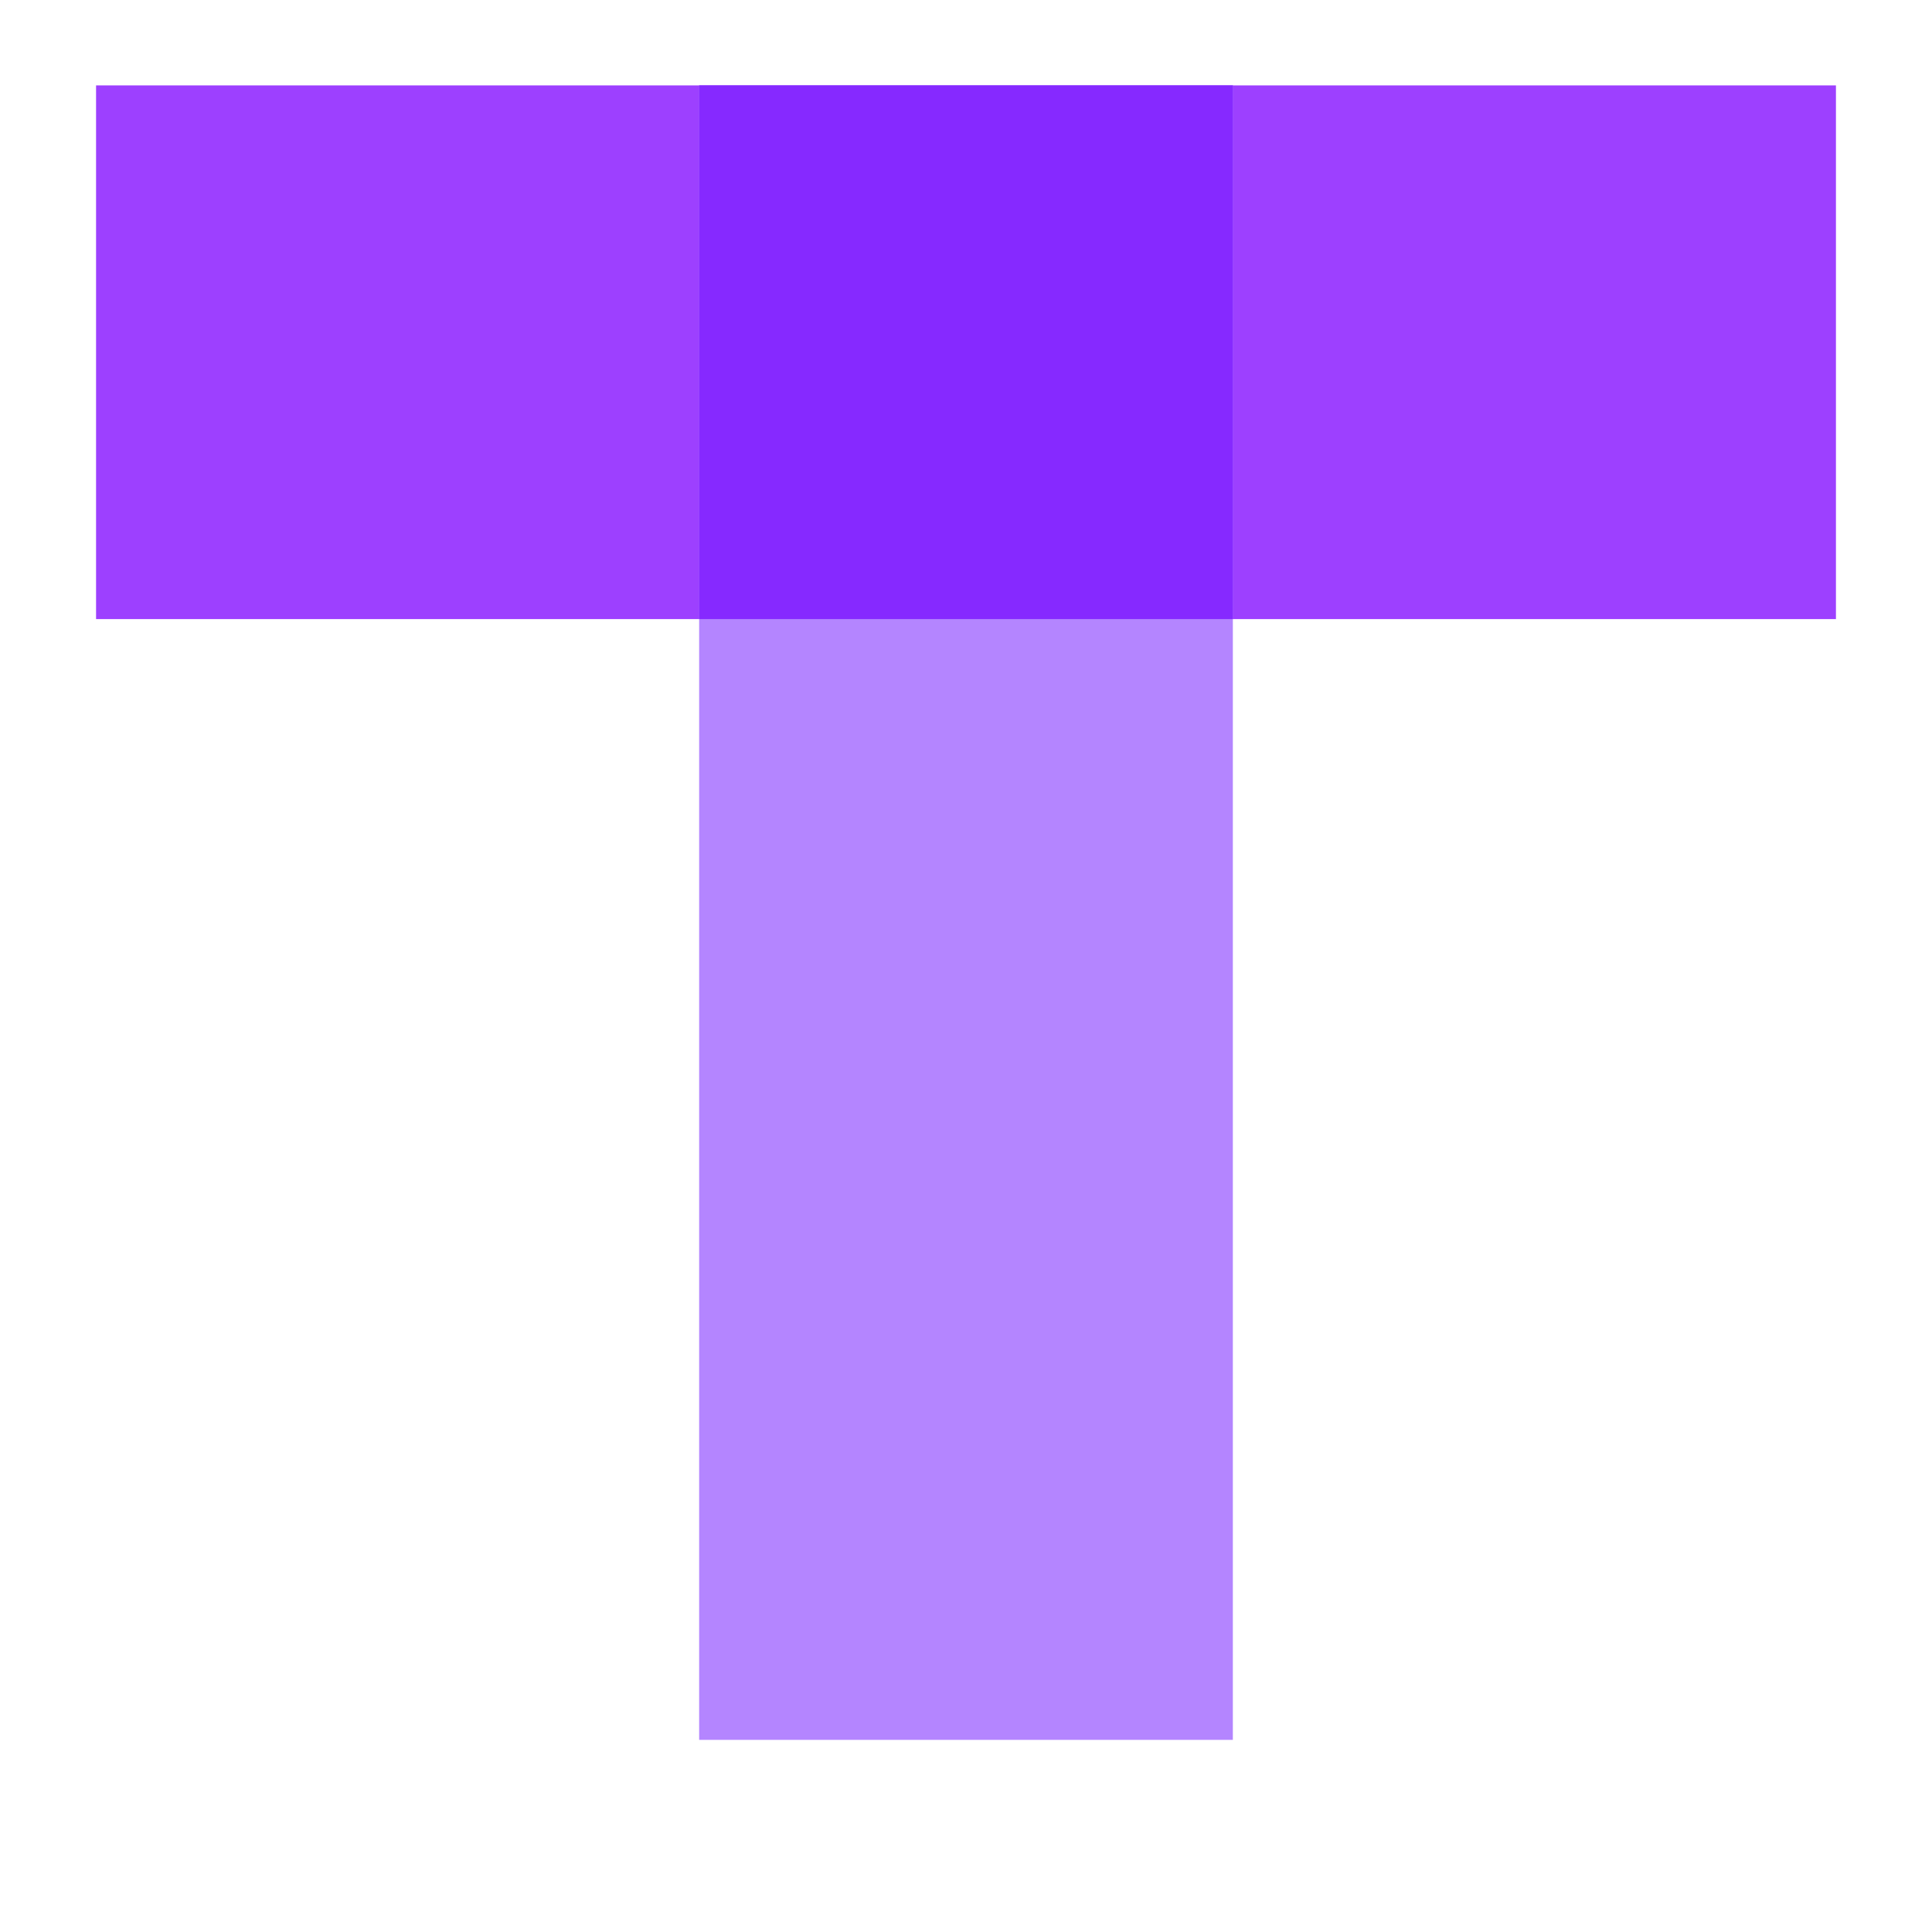
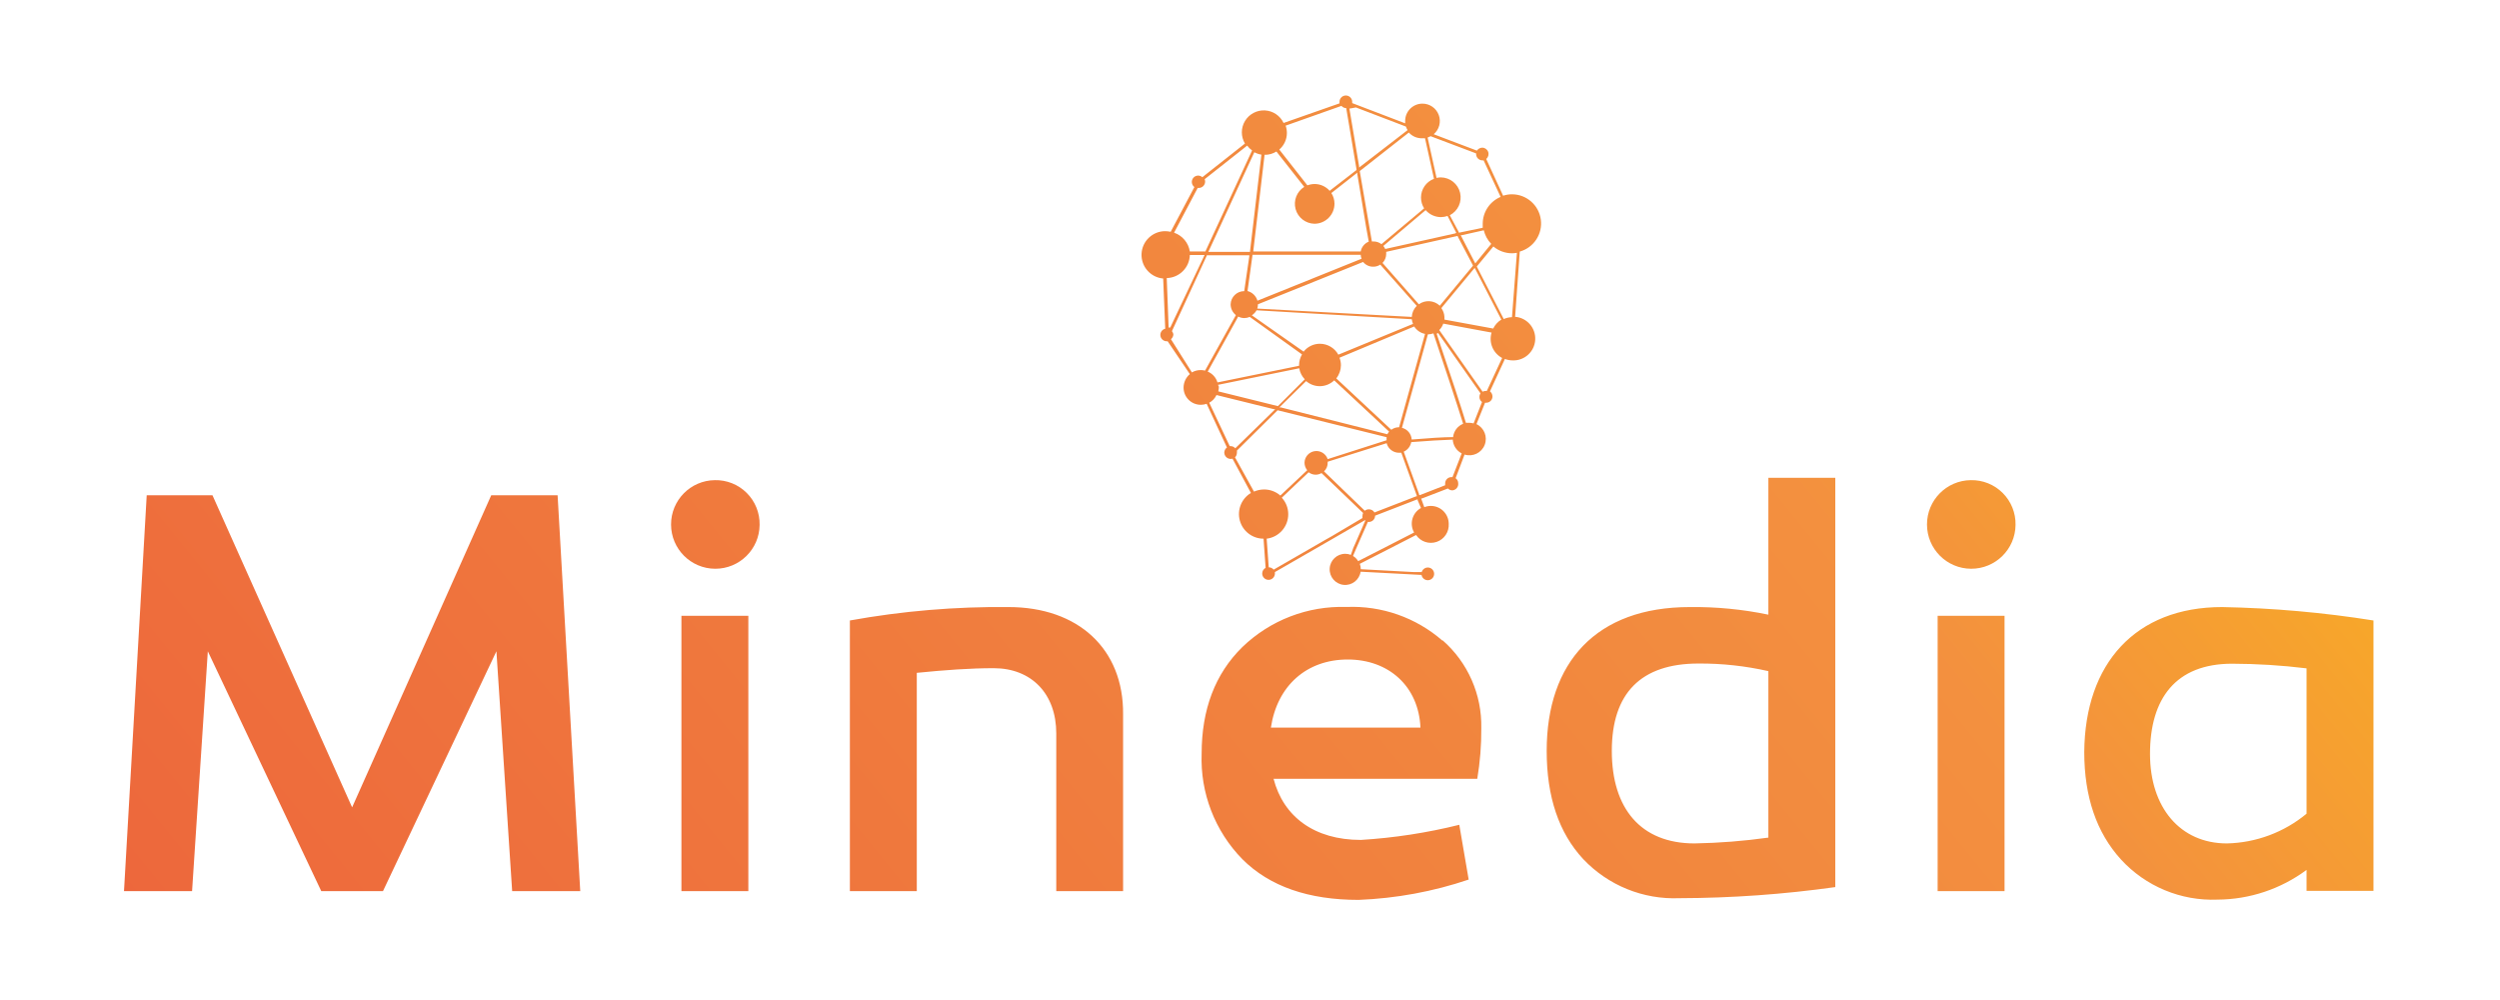
- <svg xmlns="http://www.w3.org/2000/svg" viewBox="0 0 181 181">
-   <rect x="9" y="8" width="163" height="50" transform="translate(181 66) rotate(180)" fill="#9d40ff" />
-   <rect x="13" y="60.5" width="155" height="50" transform="translate(5 176) rotate(-90)" fill="#b485ff" />
-   <rect x="65.5" y="8" width="50" height="50" transform="translate(123.5 -57.5) rotate(90)" fill="#8629ff" />
+ <svg xmlns="http://www.w3.org/2000/svg" xmlns:xlink="http://www.w3.org/1999/xlink" id="Layer_1" data-name="Layer 1" viewBox="0 0 279.34 111.73">
+   <defs>
+     <style>.cls-1{fill:url(#linear-gradient);}.cls-2{fill:url(#linear-gradient-2);}</style>
+     <linearGradient id="linear-gradient" x1="23.14" y1="173.02" x2="265.77" y2="-23.95" gradientUnits="userSpaceOnUse">
+       <stop offset="0.02" stop-color="#e93e3a" />
+       <stop offset="0.13" stop-color="#ed683c" />
+       <stop offset="0.68" stop-color="#f3903f" />
+       <stop offset="1" stop-color="#fdc70c" />
+     </linearGradient>
+     <linearGradient id="linear-gradient-2" x1="7.83" y1="154.15" x2="250.46" y2="-42.81" xlink:href="#linear-gradient" />
+   </defs>
+   <path class="cls-1" d="M54.91,55.34,39.36,90.21,23.75,55.34H16.4L13.86,99.57h7.61l1.76-26.8,12.68,26.8h6.9l12.68-26.8,1.76,26.8h7.61L62.33,55.34Zm25-1.69a4.95,4.95,0,1,0,5,5A4.9,4.9,0,0,0,79.88,53.65Zm32.85,14.18A94.29,94.29,0,0,0,95,69.33V99.57h7.48V75.18c3.19-.32,6-.52,8.59-.52,4.23,0,7,2.86,7,7.29V99.57h7.47V79.8C125.6,72.51,120.53,67.83,112.73,67.83ZM76.17,99.57h7.48V68.81H76.17ZM220.3,53.65a4.95,4.95,0,1,0,5,5A4.9,4.9,0,0,0,220.3,53.65Zm28.1,14.18c-9.69,0-15.35,6.31-15.42,16.2,0,5,1.37,9,4.1,12a13.88,13.88,0,0,0,10.8,4.49,16.86,16.86,0,0,0,9.95-3.32v2.34h7.48V69.33A122.68,122.68,0,0,0,248.4,67.83Zm9.43,23.09a14.45,14.45,0,0,1-8.91,3.32c-5.2,0-8.59-4-8.59-10,0-6.18,2.87-10.08,9.18-10.08a69.85,69.85,0,0,1,8.32.52ZM197.67,68.68a40.75,40.75,0,0,0-8.78-.85c-10.47,0-16,6.18-16,16.07q0,7.71,4.09,12.1a14,14,0,0,0,10.74,4.36,127.8,127.8,0,0,0,17.43-1.24V53.39h-7.48Zm0,24.91a67.74,67.74,0,0,1-8.26.65c-6,0-9.24-3.9-9.24-10.34s3.25-9.76,9.69-9.76a34.37,34.37,0,0,1,7.81.85Zm-36.42-22a15.34,15.34,0,0,0-10.73-3.77,16,16,0,0,0-11.65,4.48c-3.06,3-4.55,7-4.55,11.91A16,16,0,0,0,138.87,96c3.06,3.06,7.42,4.55,13,4.55a43.82,43.82,0,0,0,12.3-2.27l-1.05-6.12a61.16,61.16,0,0,1-11,1.69c-5.21,0-8.66-2.6-9.76-6.83h22.77a32.69,32.69,0,0,0,.45-5.66A12.69,12.69,0,0,0,161.25,71.54ZM142.06,81.3c.71-4.69,4-7.61,8.59-7.61s7.93,3,8.13,7.61Zm74.53,18.27h7.48V68.81h-7.48Z" />
+   <path class="cls-2" d="M169.36,35.44l.52-7.33a3.26,3.26,0,0,0-.86-6.4,3.1,3.1,0,0,0-1,.16l-1.89-4.11a.71.71,0,0,0-.44-1.26.74.74,0,0,0-.6.33L160.26,15A1.94,1.94,0,0,0,159,11.58a1.93,1.93,0,0,0-1.93,1.93,1.23,1.23,0,0,0,0,.27l-5.92-2.26a.59.59,0,0,0,0-.14.71.71,0,0,0-1.42,0,.47.47,0,0,0,0,.17l-6.25,2.19a2.45,2.45,0,1,0-4.32,2.3l-4.76,3.76a.72.72,0,0,0-.47-.18.71.71,0,0,0-.42,1.28l-2.65,5a3.18,3.18,0,0,0-.62-.07,2.65,2.65,0,0,0-.22,5.29l.23,5.61a.71.71,0,0,0,.13,1.4h.14L133,41.8a2,2,0,0,0-.7,1.5,1.92,1.92,0,0,0,1.93,1.93,2,2,0,0,0,.65-.11L137.15,50a.71.71,0,0,0-.3.58.72.72,0,0,0,.92.67l2.06,3.83a2.75,2.75,0,0,0,1.41,5.11h0l.23,3.26a.72.72,0,0,0-.38.63.71.71,0,0,0,1.42,0,.78.78,0,0,0,0-.16l6.29-3.62.57-.33,3.07-1.77.12-.07a.18.18,0,0,0,.07,0l-.06.14-1.09,2.49-.21.47L151,62a1.63,1.63,0,0,0-.62-.12,1.74,1.74,0,1,0,1.71,2l6.81.36a.71.71,0,1,0,.7-.83.72.72,0,0,0-.68.51l-.91,0-5.9-.32A1.66,1.66,0,0,0,152,63l6.29-3.22a2,2,0,0,0,3.65-1.25,2,2,0,0,0-2-2,2,2,0,0,0-.73.14l-.33-.9,0-.08.09,0,2.88-1.11a.68.68,0,0,0,.5.21A.71.71,0,0,0,163,54a.7.7,0,0,0-.29-.57l1-2.64a1.83,1.83,0,0,0,1.33-3.4L166,45h.12a.7.7,0,0,0,.71-.7.72.72,0,0,0-.28-.57l1.67-3.62a2.55,2.55,0,0,0,.88.16,2.44,2.44,0,0,0,.28-4.87Zm-.35,0a2.34,2.34,0,0,0-.92.21l-3-5.84,0-.05,0,0,1.84-2.22a3.24,3.24,0,0,0,2.09.76,3.29,3.29,0,0,0,.54-.05Zm-6.58,13.4c-1.11,0-2.66.11-4.63.27a1.44,1.44,0,0,0-1.09-1.31l2.9-10.44h0a1.88,1.88,0,0,0,.62-.11c1.28,3.81,2.62,7.86,3.32,10.1A1.81,1.81,0,0,0,162.43,48.82ZM153,56.91a.68.68,0,0,0-.44.16L148,52.67a1.29,1.29,0,0,0,.41-1v-.08L155,49.52a1.43,1.43,0,0,0,1.38,1.07l.26,0,1.73,4.79,0,.08-.08,0-4.65,1.8A.72.72,0,0,0,153,56.91ZM135,41.52l3.41-6.15a1.46,1.46,0,0,0,.68.17,1.55,1.55,0,0,0,.61-.13l5.84,4.19a2.39,2.39,0,0,0-.33,1.21v.06l-9.12,1.86A1.9,1.9,0,0,0,135,41.52Zm6.39-24.22a2.46,2.46,0,0,0,1.29-.37l3.11,3.95A2.23,2.23,0,0,0,146.92,25a2.24,2.24,0,0,0,2.25-2.24,2.21,2.21,0,0,0-.35-1.19l2.78-2.18.12-.1,0,.16,1,6L153,27a1.47,1.47,0,0,0-.9,1.1h-12V28l1.26-10.74ZM159,15.45l.29,0,1,4.53a2.23,2.23,0,0,0-1.45,2.09,2.26,2.26,0,0,0,.35,1.21l-4.77,4a1.42,1.42,0,0,0-.88-.3h-.19L152,19.16v-.05l0,0,5.48-4.3A1.94,1.94,0,0,0,159,15.45Zm7.69,11.8L165,29.32l-.09.11-.07-.13-1.51-2.92-.05-.1.12,0,2.46-.55A3.28,3.28,0,0,0,166.69,27.25Zm-2.05,2.39,0,.06,0,0-3.7,4.46A1.83,1.83,0,0,0,158.6,34l-4.06-4.62a1.44,1.44,0,0,0,.41-1,1.94,1.94,0,0,0,0-.24l7.94-1.77h.06l0,.06Zm-8.27,18.1a1.4,1.4,0,0,0-.85.28l-6.15-5.74a2.37,2.37,0,0,0,.52-1.47,2.32,2.32,0,0,0-.16-.84l8.35-3.49a1.87,1.87,0,0,0,1.21.83l-2.9,10.43ZM153.52,29.8a1.42,1.42,0,0,0,.77-.23l4.08,4.61a1.81,1.81,0,0,0-.56,1.23l-17.27-.93a1.49,1.49,0,0,0,.07-.47V34l11.76-4.73A1.43,1.43,0,0,0,153.52,29.8Zm-13.06,4.87,17.35,1a1.91,1.91,0,0,0,.14.52l-8.35,3.44a2.36,2.36,0,0,0-2.06-1.22,2.31,2.31,0,0,0-1.82.88l-5.79-4.06A1.56,1.56,0,0,0,140.46,34.67Zm22.21-8.59-7.83,1.74a1.63,1.63,0,0,0-.21-.34l4.73-4a2.28,2.28,0,0,0,1.7.78,2.36,2.36,0,0,0,.75-.13l.92,1.78.05.1ZM141,17.28l-1.27,10.78v.08h-4.66l.06-.13,5.08-11A2.5,2.5,0,0,0,141,17.28Zm-1,11.26v-.07H152.1a1.34,1.34,0,0,0,.1.44L140.56,33.6a1.57,1.57,0,0,0-1.11-1.08ZM136.15,43l9.08-1.85a2.33,2.33,0,0,0,.62,1.23l-3,3,0,0,0,0-6.67-1.65a2.18,2.18,0,0,0,.07-.52A2.28,2.28,0,0,0,136.15,43Zm7,2.38L146,42.58a2.32,2.32,0,0,0,1.52.57,2.34,2.34,0,0,0,1.62-.65l6.14,5.73a1.37,1.37,0,0,0-.2.29l-11.92-3-.16,0Zm18-11,3.6-4.34.09-.1.07.12,2.91,5.65a2.44,2.44,0,0,0-.91,1l-5.45-1a1.43,1.43,0,0,0,0-.29A1.83,1.83,0,0,0,161.13,34.45ZM165,17.14s0,.05,0,.07a.71.71,0,0,0,.71.71l.13,0,1.9,4.08a3.26,3.26,0,0,0-2,3,3.4,3.4,0,0,0,0,.45l-2.61.54-.07,0,0-.06-1-1.88a2.24,2.24,0,0,0-1-4.23,2,2,0,0,0-.48.06l-1-4.51a2.07,2.07,0,0,0,.34-.15ZM151.55,12h0l5.6,2.14a2.09,2.09,0,0,0,.19.4l-5.3,4.09-.12.09,0-.15-1.07-6.36v-.09l.09,0,.6-.11Zm-1.6-.17a.71.71,0,0,0,.53.25h0l.31,1.83.84,5V19l0,0-3,2.32a2.25,2.25,0,0,0-1.68-.76,2.42,2.42,0,0,0-.81.15l-3.14-4a2.44,2.44,0,0,0,.85-1.85,2.48,2.48,0,0,0-.14-.82ZM133.88,21H134a.71.71,0,0,0,.71-.71.81.81,0,0,0-.05-.27l4.75-3.75a2.35,2.35,0,0,0,.55.54l-5.2,11.24,0,.05H133A2.65,2.65,0,0,0,131.24,26Zm-3.07,15.6-.18,0-.21-5.53A2.65,2.65,0,0,0,133,28.49l1.51,0h.14l-.06.13Zm.08,1.3a.72.72,0,0,0,.27-.56A.75.75,0,0,0,131,37l2.84-6.15.49-1.06.56-1.22,0-.05h4.76v.1l-.57,3.91h0A1.52,1.52,0,0,0,137.56,34a1.55,1.55,0,0,0,.59,1.21l-3.45,6.2a1.78,1.78,0,0,0-.47-.06,1.94,1.94,0,0,0-1,.26ZM135.17,45a1.87,1.87,0,0,0,.81-.86l6.41,1.58.16,0-.12.12-4.35,4.25a.68.68,0,0,0-.52-.24h-.1Zm2.88,6.1a.68.68,0,0,0,.21-.5.69.69,0,0,0,0-.25l4.54-4.5,0,0h.05l12.15,3a1.32,1.32,0,0,0,0,.34v0l-6.59,2.11a1.33,1.33,0,0,0-2.59.4,1.36,1.36,0,0,0,.3.84l-3,2.83a2.78,2.78,0,0,0-1.82-.68,2.86,2.86,0,0,0-1.13.24Zm10.79,8.83-.57.32-5.9,3.4a.71.71,0,0,0-.55-.26h0l-.23-3.2A2.75,2.75,0,0,0,144,57.45a2.7,2.7,0,0,0-.72-1.84l3-2.84a1.28,1.28,0,0,0,.79.27,1.29,1.29,0,0,0,.65-.18l4.65,4.46a.73.73,0,0,0-.07.3.75.75,0,0,0,0,.26Zm10-3.17a2,2,0,0,0-.77,2.74l-6.25,3.2a1.79,1.79,0,0,0-.58-.58l.31-.72.2-.46,1.15-2.62H153a.7.7,0,0,0,.71-.7v0l4.68-1.81.08,0,0,.09Zm3.52-3.45h-.12a.7.7,0,0,0-.7.71.64.64,0,0,0,0,.2l-2.82,1.1-.09,0,0-.09-1.72-4.76a1.47,1.47,0,0,0,.84-1.07c1.77-.14,3.46-.24,4.64-.28a1.85,1.85,0,0,0,1,1.54Zm2.36-6a2.08,2.08,0,0,0-.5-.07l-.36,0c-.53-1.75-1.55-4.87-3.27-9.95l.16-.08,4.74,6.74a.68.68,0,0,0-.12.4.7.7,0,0,0,.29.57Zm1.48-3.63h-.13a.67.67,0,0,0-.34.09l-4.85-6.89a1.87,1.87,0,0,0,.45-.72l5.4,1A2.42,2.42,0,0,0,167.91,40Z" />
</svg>
